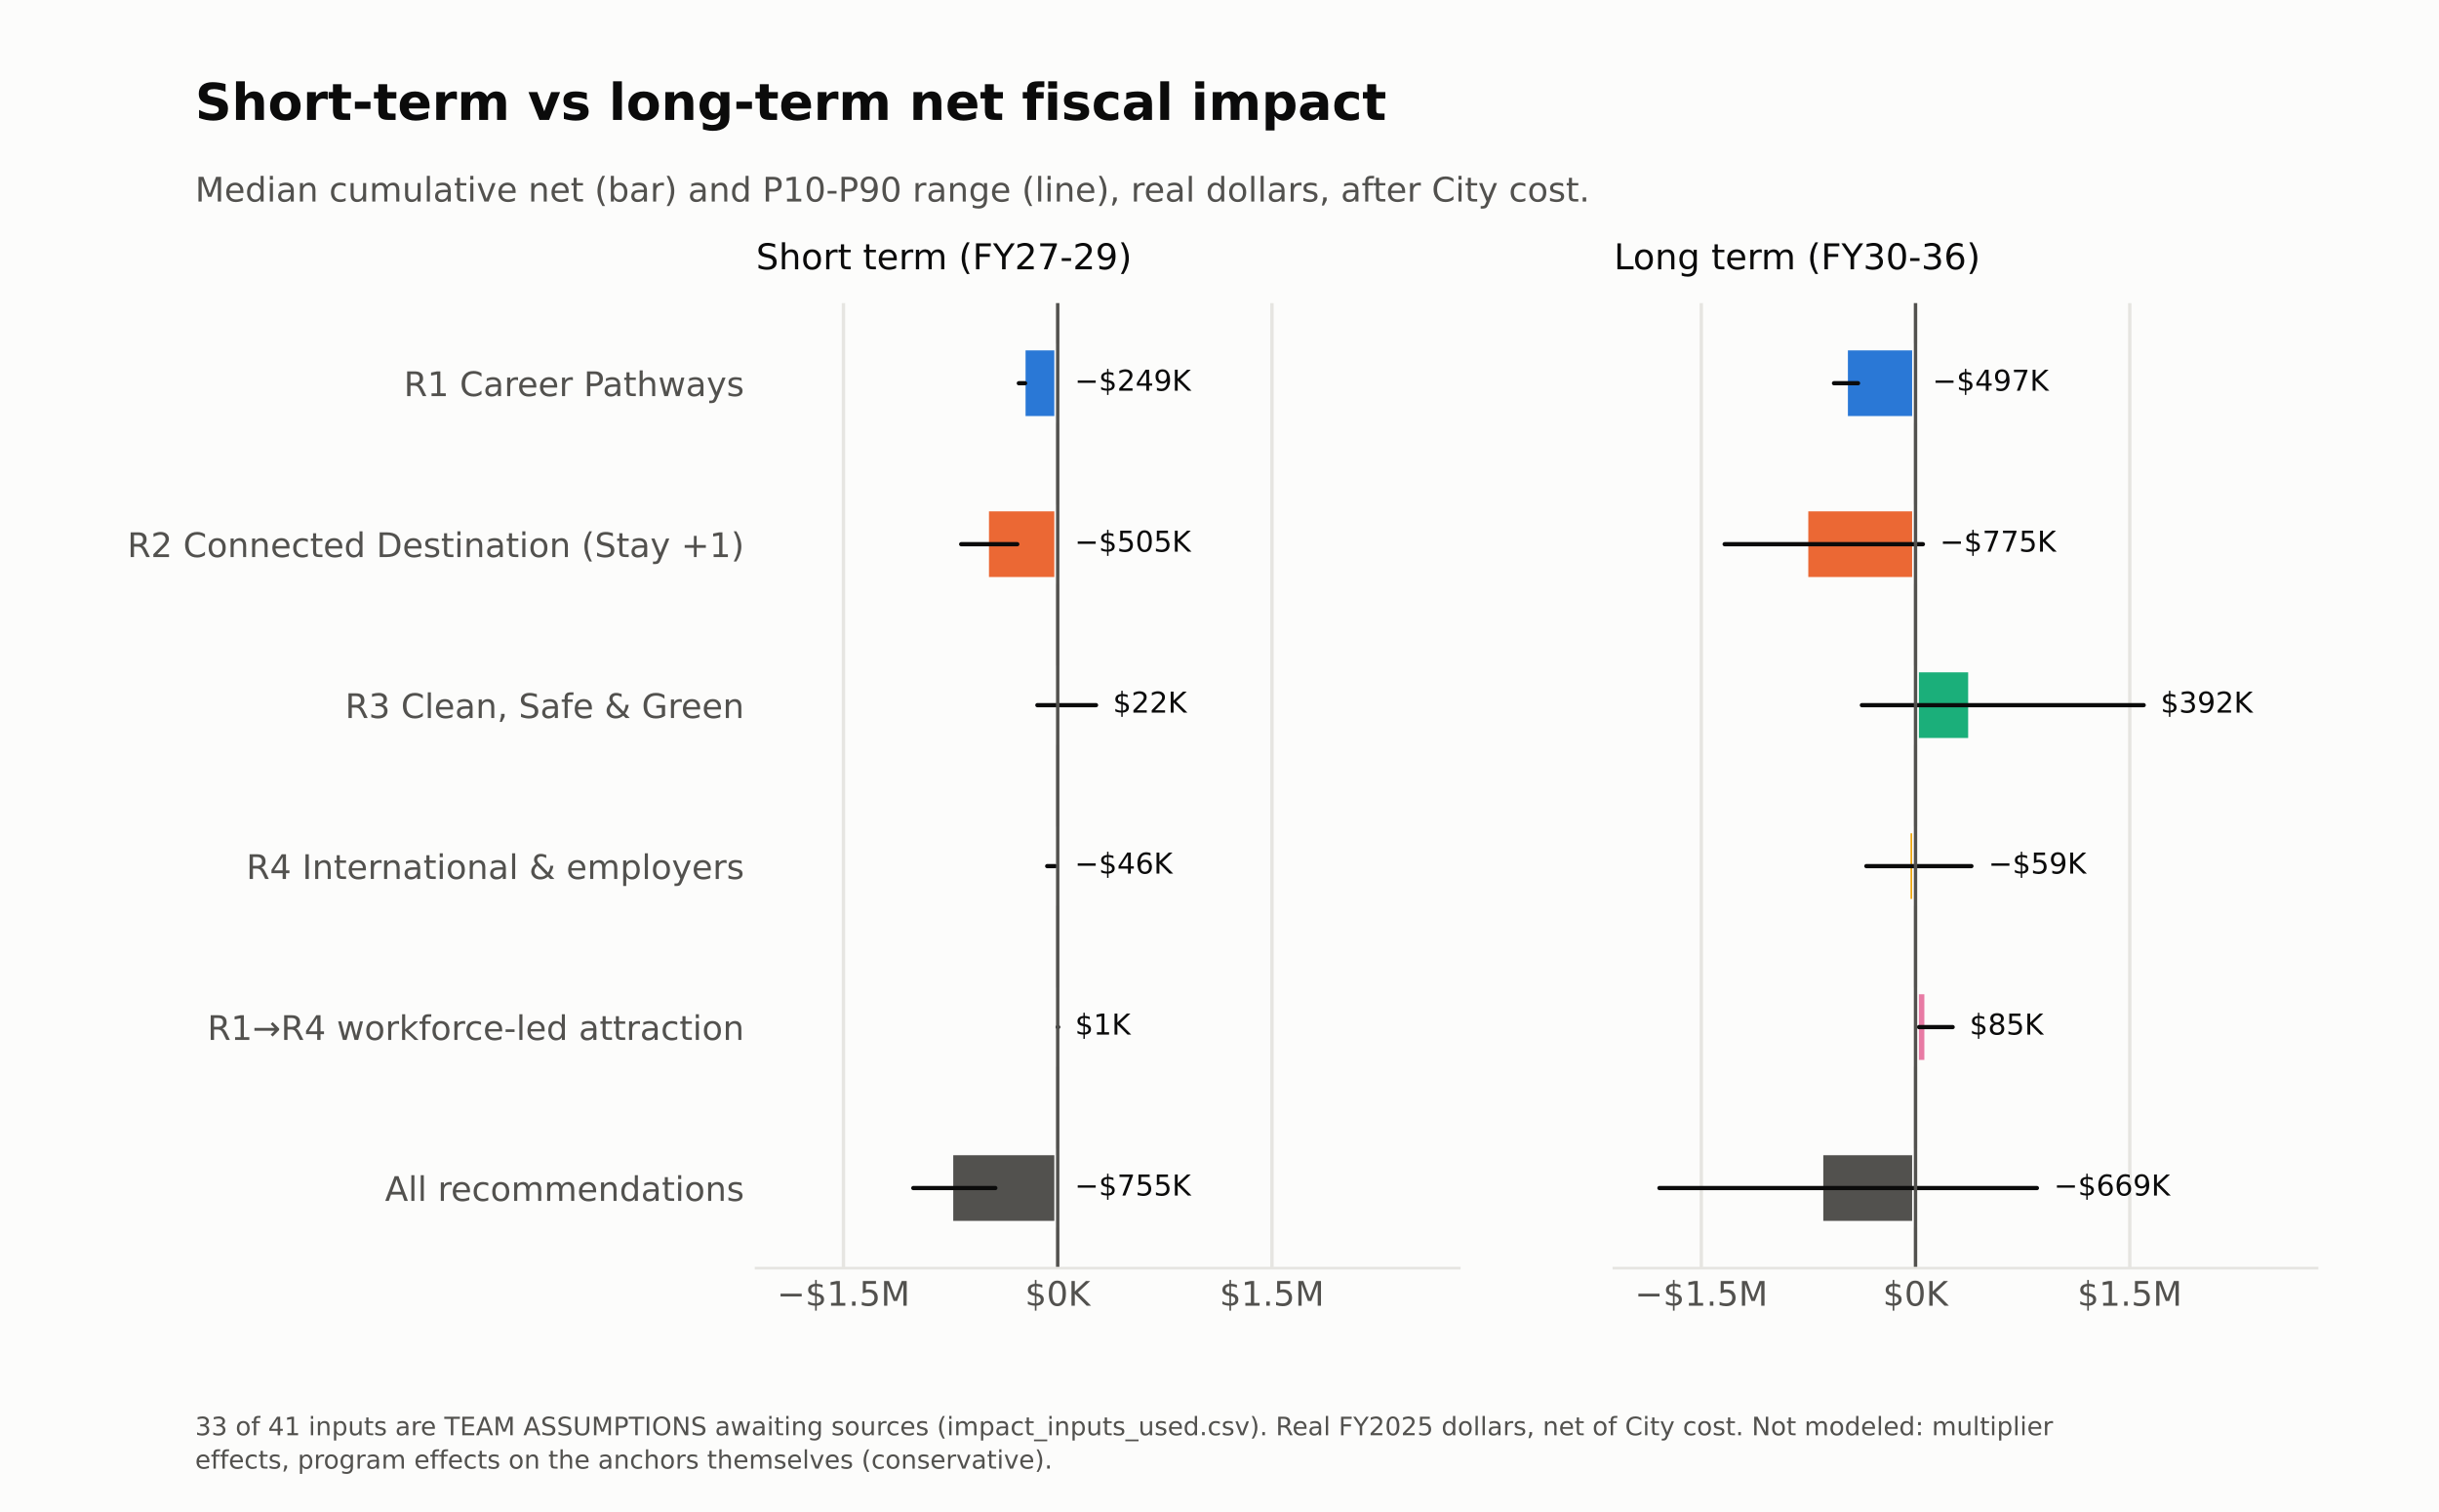
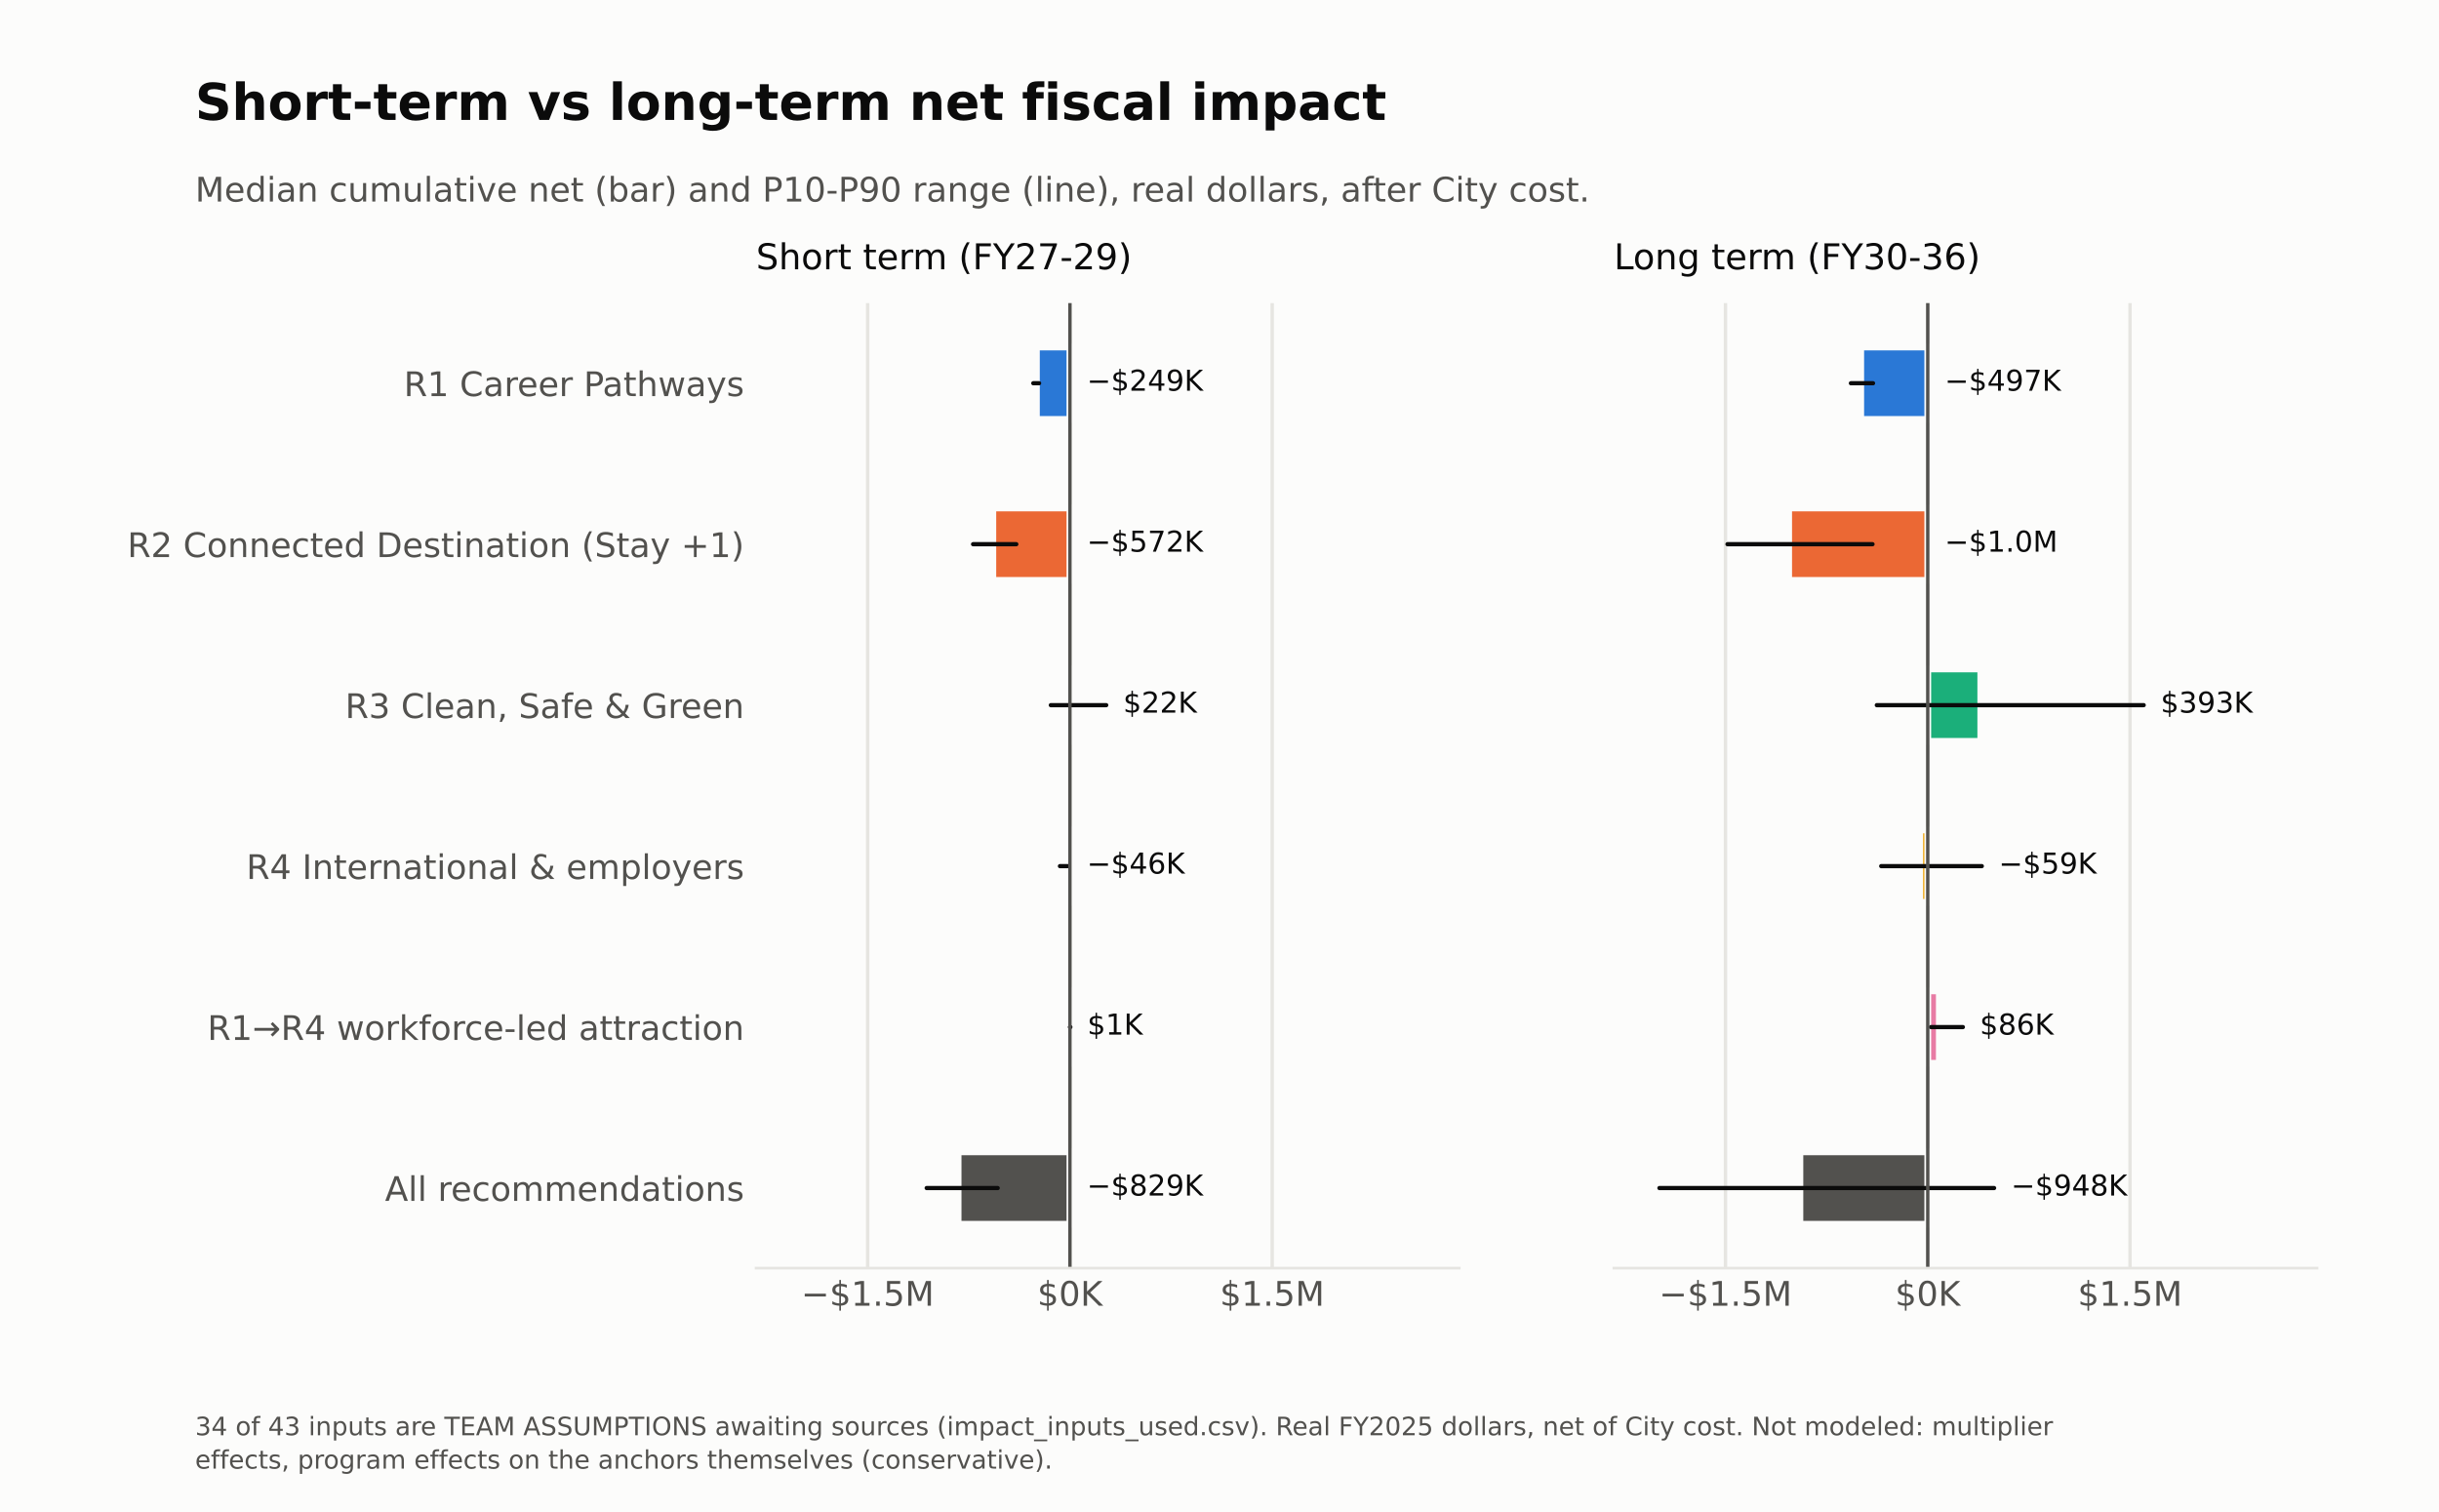
<svg xmlns="http://www.w3.org/2000/svg" width="720pt" height="446.4pt" viewBox="0 0 720 446.4" version="1.1">
  <defs>
    <style type="text/css">*{stroke-linejoin: round; stroke-linecap: butt}</style>
  </defs>
  <g id="figure_1">
    <g id="patch_1">
      <path d="M 0 446.4  L 720 446.4  L 720 0  L 0 0  z " style="fill: #fcfcfb" />
    </g>
    <g id="axes_1">
      <g id="patch_2">
        <path d="M 223.2 374.4  L 430.768 374.4  L 430.768 89.5  L 223.2 89.5  z " style="fill: #fcfcfb" />
      </g>
      <g id="matplotlib.axis_1">
        <g id="xtick_1">
          <g id="line2d_1">
-             <path d="M 248.992 374.4  L 248.992 89.5  " clip-path="url(#p7827987187)" style="fill: none; stroke: #e6e5e1; stroke-linecap: square" />
+             <path d="M 256.138 374.4  L 256.138 89.5  " clip-path="url(#p7827987187)" style="fill: none; stroke: #e6e5e1; stroke-linecap: square" />
          </g>
          <g id="line2d_2" />
          <g id="text_1">
-             <text style="font-size: 10px; font-family: 'DejaVu Sans', 'Bitstream Vera Sans', 'Computer Modern Sans Serif', 'Lucida Grande', 'Verdana', 'Geneva', 'Lucid', 'Arial', 'Helvetica', 'Avant Garde', sans-serif; text-anchor: middle; fill: #52514e" x="248.992" y="385.498" transform="rotate(-0 248.9922 385.4984)">−$1.5M</text>
+             <text style="font-size: 10px; font-family: 'DejaVu Sans', 'Bitstream Vera Sans', 'Computer Modern Sans Serif', 'Lucida Grande', 'Verdana', 'Geneva', 'Lucid', 'Arial', 'Helvetica', 'Avant Garde', sans-serif; text-anchor: middle; fill: #52514e" x="256.138" y="385.498" transform="rotate(-0 256.1379 385.4984)">−$1.5M</text>
          </g>
        </g>
        <g id="xtick_2">
          <g id="line2d_3">
-             <path d="M 312.237 374.4  L 312.237 89.5  " clip-path="url(#p7827987187)" style="fill: none; stroke: #e6e5e1; stroke-linecap: square" />
+             <path d="M 315.847 374.4  L 315.847 89.5  " clip-path="url(#p7827987187)" style="fill: none; stroke: #e6e5e1; stroke-linecap: square" />
          </g>
          <g id="line2d_4" />
          <g id="text_2">
-             <text style="font-size: 10px; font-family: 'DejaVu Sans', 'Bitstream Vera Sans', 'Computer Modern Sans Serif', 'Lucida Grande', 'Verdana', 'Geneva', 'Lucid', 'Arial', 'Helvetica', 'Avant Garde', sans-serif; text-anchor: middle; fill: #52514e" x="312.237" y="385.498" transform="rotate(-0 312.2367 385.4984)">$0K</text>
+             <text style="font-size: 10px; font-family: 'DejaVu Sans', 'Bitstream Vera Sans', 'Computer Modern Sans Serif', 'Lucida Grande', 'Verdana', 'Geneva', 'Lucid', 'Arial', 'Helvetica', 'Avant Garde', sans-serif; text-anchor: middle; fill: #52514e" x="315.847" y="385.498" transform="rotate(-0 315.8472 385.4984)">$0K</text>
          </g>
        </g>
        <g id="xtick_3">
          <g id="line2d_5">
-             <path d="M 375.481 374.4  L 375.481 89.5  " clip-path="url(#p7827987187)" style="fill: none; stroke: #e6e5e1; stroke-linecap: square" />
+             <path d="M 375.557 374.4  L 375.557 89.5  " clip-path="url(#p7827987187)" style="fill: none; stroke: #e6e5e1; stroke-linecap: square" />
          </g>
          <g id="line2d_6" />
          <g id="text_3">
-             <text style="font-size: 10px; font-family: 'DejaVu Sans', 'Bitstream Vera Sans', 'Computer Modern Sans Serif', 'Lucida Grande', 'Verdana', 'Geneva', 'Lucid', 'Arial', 'Helvetica', 'Avant Garde', sans-serif; text-anchor: middle; fill: #52514e" x="375.481" y="385.498" transform="rotate(-0 375.4812 385.4984)">$1.5M</text>
+             <text style="font-size: 10px; font-family: 'DejaVu Sans', 'Bitstream Vera Sans', 'Computer Modern Sans Serif', 'Lucida Grande', 'Verdana', 'Geneva', 'Lucid', 'Arial', 'Helvetica', 'Avant Garde', sans-serif; text-anchor: middle; fill: #52514e" x="375.557" y="385.498" transform="rotate(-0 375.5565 385.4984)">$1.5M</text>
          </g>
        </g>
      </g>
      <g id="matplotlib.axis_2">
        <g id="ytick_1">
          <g id="line2d_7" />
          <g id="text_4">
            <text style="font-size: 10px; font-family: 'DejaVu Sans', 'Bitstream Vera Sans', 'Computer Modern Sans Serif', 'Lucida Grande', 'Verdana', 'Geneva', 'Lucid', 'Arial', 'Helvetica', 'Avant Garde', sans-serif; text-anchor: end; fill: #52514e" x="219.7" y="116.942" transform="rotate(-0 219.7 116.9419)">R1 Career Pathways</text>
          </g>
        </g>
        <g id="ytick_2">
          <g id="line2d_8" />
          <g id="text_5">
            <text style="font-size: 10px; font-family: 'DejaVu Sans', 'Bitstream Vera Sans', 'Computer Modern Sans Serif', 'Lucida Grande', 'Verdana', 'Geneva', 'Lucid', 'Arial', 'Helvetica', 'Avant Garde', sans-serif; text-anchor: end; fill: #52514e" x="219.7" y="164.465" transform="rotate(-0 219.7 164.4648)">R2 Connected Destination (Stay +1)</text>
          </g>
        </g>
        <g id="ytick_3">
          <g id="line2d_9" />
          <g id="text_6">
            <text style="font-size: 10px; font-family: 'DejaVu Sans', 'Bitstream Vera Sans', 'Computer Modern Sans Serif', 'Lucida Grande', 'Verdana', 'Geneva', 'Lucid', 'Arial', 'Helvetica', 'Avant Garde', sans-serif; text-anchor: end; fill: #52514e" x="219.7" y="211.988" transform="rotate(-0 219.7 211.9878)">R3 Clean, Safe &amp; Green</text>
          </g>
        </g>
        <g id="ytick_4">
          <g id="line2d_10" />
          <g id="text_7">
            <text style="font-size: 10px; font-family: 'DejaVu Sans', 'Bitstream Vera Sans', 'Computer Modern Sans Serif', 'Lucida Grande', 'Verdana', 'Geneva', 'Lucid', 'Arial', 'Helvetica', 'Avant Garde', sans-serif; text-anchor: end; fill: #52514e" x="219.7" y="259.511" transform="rotate(-0 219.7 259.5107)">R4 International &amp; employers</text>
          </g>
        </g>
        <g id="ytick_5">
          <g id="line2d_11" />
          <g id="text_8">
            <text style="font-size: 10px; font-family: 'DejaVu Sans', 'Bitstream Vera Sans', 'Computer Modern Sans Serif', 'Lucida Grande', 'Verdana', 'Geneva', 'Lucid', 'Arial', 'Helvetica', 'Avant Garde', sans-serif; text-anchor: end; fill: #52514e" x="219.7" y="307.034" transform="rotate(-0 219.7 307.0336)">R1→R4 workforce-led attraction</text>
          </g>
        </g>
        <g id="ytick_6">
          <g id="line2d_12" />
          <g id="text_9">
            <text style="font-size: 10px; font-family: 'DejaVu Sans', 'Bitstream Vera Sans', 'Computer Modern Sans Serif', 'Lucida Grande', 'Verdana', 'Geneva', 'Lucid', 'Arial', 'Helvetica', 'Avant Garde', sans-serif; text-anchor: end; fill: #52514e" x="219.7" y="354.557" transform="rotate(-0 219.7 354.5566)">All recommendations</text>
          </g>
        </g>
      </g>
      <g id="patch_3">
-         <path d="M 312.237 123.835  L 301.749 123.835  L 301.749 102.45  L 312.237 102.45  z " clip-path="url(#p7827987187)" style="fill: #2a78d6; stroke: #fcfcfb; stroke-width: 2; stroke-linejoin: miter" />
+         <path d="M 315.847 123.835  L 305.948 123.835  L 305.948 102.45  L 315.847 102.45  z " clip-path="url(#p7827987187)" style="fill: #2a78d6; stroke: #fcfcfb; stroke-width: 2; stroke-linejoin: miter" />
      </g>
      <g id="patch_4">
-         <path d="M 312.237 171.358  L 290.947 171.358  L 290.947 149.973  L 312.237 149.973  z " clip-path="url(#p7827987187)" style="fill: #eb6834; stroke: #fcfcfb; stroke-width: 2; stroke-linejoin: miter" />
+         <path d="M 315.847 171.358  L 293.082 171.358  L 293.082 149.973  L 315.847 149.973  z " clip-path="url(#p7827987187)" style="fill: #eb6834; stroke: #fcfcfb; stroke-width: 2; stroke-linejoin: miter" />
      </g>
      <g id="patch_5">
-         <path d="M 312.237 218.881  L 313.148 218.881  L 313.148 197.496  L 312.237 197.496  z " clip-path="url(#p7827987187)" style="fill: #1baf7a; stroke: #fcfcfb; stroke-width: 2; stroke-linejoin: miter" />
+         <path d="M 315.847 218.881  L 316.719 218.881  L 316.719 197.496  L 315.847 197.496  z " clip-path="url(#p7827987187)" style="fill: #1baf7a; stroke: #fcfcfb; stroke-width: 2; stroke-linejoin: miter" />
      </g>
      <g id="patch_6">
-         <path d="M 312.237 266.404  L 310.296 266.404  L 310.296 245.019  L 312.237 245.019  z " clip-path="url(#p7827987187)" style="fill: #eda100; stroke: #fcfcfb; stroke-width: 2; stroke-linejoin: miter" />
+         <path d="M 315.847 266.404  L 314.03 266.404  L 314.03 245.019  L 315.847 245.019  z " clip-path="url(#p7827987187)" style="fill: #eda100; stroke: #fcfcfb; stroke-width: 2; stroke-linejoin: miter" />
      </g>
      <g id="patch_7">
-         <path d="M 312.237 313.927  L 312.28 313.927  L 312.28 292.542  L 312.237 292.542  z " clip-path="url(#p7827987187)" style="fill: #e87ba4; stroke: #fcfcfb; stroke-width: 2; stroke-linejoin: miter" />
+         <path d="M 315.847 313.927  L 315.889 313.927  L 315.889 292.542  L 315.847 292.542  z " clip-path="url(#p7827987187)" style="fill: #e87ba4; stroke: #fcfcfb; stroke-width: 2; stroke-linejoin: miter" />
      </g>
      <g id="patch_8">
-         <path d="M 312.237 361.45  L 280.399 361.45  L 280.399 340.065  L 312.237 340.065  z " clip-path="url(#p7827987187)" style="fill: #52514e; stroke: #fcfcfb; stroke-width: 2; stroke-linejoin: miter" />
+         <path d="M 315.847 361.45  L 282.833 361.45  L 282.833 340.065  L 315.847 340.065  z " clip-path="url(#p7827987187)" style="fill: #52514e; stroke: #fcfcfb; stroke-width: 2; stroke-linejoin: miter" />
      </g>
      <g id="line2d_13">
-         <path d="M 300.764 113.143  L 302.605 113.143  " clip-path="url(#p7827987187)" style="fill: none; stroke: #0b0b0b; stroke-width: 1.25; stroke-linecap: round" />
+         <path d="M 305.029 113.143  L 306.742 113.143  " clip-path="url(#p7827987187)" style="fill: none; stroke: #0b0b0b; stroke-width: 1.25; stroke-linecap: round" />
      </g>
      <g id="line2d_14">
-         <path d="M 283.738 160.666  L 300.303 160.666  " clip-path="url(#p7827987187)" style="fill: none; stroke: #0b0b0b; stroke-width: 1.25; stroke-linecap: round" />
+         <path d="M 287.255 160.666  L 300.012 160.666  " clip-path="url(#p7827987187)" style="fill: none; stroke: #0b0b0b; stroke-width: 1.25; stroke-linecap: round" />
      </g>
      <g id="line2d_15">
-         <path d="M 306.233 208.189  L 323.551 208.189  " clip-path="url(#p7827987187)" style="fill: none; stroke: #0b0b0b; stroke-width: 1.25; stroke-linecap: round" />
+         <path d="M 310.207 208.189  L 326.562 208.189  " clip-path="url(#p7827987187)" style="fill: none; stroke: #0b0b0b; stroke-width: 1.25; stroke-linecap: round" />
      </g>
      <g id="line2d_16">
-         <path d="M 309.137 255.711  L 311.487 255.711  " clip-path="url(#p7827987187)" style="fill: none; stroke: #0b0b0b; stroke-width: 1.25; stroke-linecap: round" />
+         <path d="M 312.901 255.711  L 315.124 255.711  " clip-path="url(#p7827987187)" style="fill: none; stroke: #0b0b0b; stroke-width: 1.25; stroke-linecap: round" />
      </g>
      <g id="line2d_17">
-         <path d="M 312.249 303.234  L 312.369 303.234  " clip-path="url(#p7827987187)" style="fill: none; stroke: #0b0b0b; stroke-width: 1.25; stroke-linecap: round" />
+         <path d="M 315.859 303.234  L 315.973 303.234  " clip-path="url(#p7827987187)" style="fill: none; stroke: #0b0b0b; stroke-width: 1.25; stroke-linecap: round" />
      </g>
      <g id="line2d_18">
-         <path d="M 269.611 350.757  L 293.822 350.757  " clip-path="url(#p7827987187)" style="fill: none; stroke: #0b0b0b; stroke-width: 1.25; stroke-linecap: round" />
+         <path d="M 273.56 350.757  L 294.522 350.757  " clip-path="url(#p7827987187)" style="fill: none; stroke: #0b0b0b; stroke-width: 1.25; stroke-linecap: round" />
      </g>
      <g id="line2d_19">
-         <path d="M 312.237 374.4  L 312.237 89.5  " clip-path="url(#p7827987187)" style="fill: none; stroke: #52514e; stroke-linecap: square" />
+         <path d="M 315.847 374.4  L 315.847 89.5  " clip-path="url(#p7827987187)" style="fill: none; stroke: #52514e; stroke-linecap: square" />
      </g>
      <g id="patch_9">
        <path d="M 223.2 374.4  L 430.768 374.4  " style="fill: none; stroke: #e6e5e1; stroke-width: 0.8; stroke-linejoin: miter; stroke-linecap: square" />
      </g>
      <g id="text_10">
-         <text style="font-size: 8.5px; font-family: 'DejaVu Sans', 'Bitstream Vera Sans', 'Computer Modern Sans Serif', 'Lucida Grande', 'Verdana', 'Geneva', 'Lucid', 'Arial', 'Helvetica', 'Avant Garde', sans-serif; text-anchor: start; fill: #0b0b0b" x="317.237" y="115.351" transform="rotate(-0 317.2367 115.351)">−$249K</text>
+         <text style="font-size: 8.5px; font-family: 'DejaVu Sans', 'Bitstream Vera Sans', 'Computer Modern Sans Serif', 'Lucida Grande', 'Verdana', 'Geneva', 'Lucid', 'Arial', 'Helvetica', 'Avant Garde', sans-serif; text-anchor: start; fill: #0b0b0b" x="320.847" y="115.351" transform="rotate(-0 320.8472 115.351)">−$249K</text>
      </g>
      <g id="text_11">
-         <text style="font-size: 8.5px; font-family: 'DejaVu Sans', 'Bitstream Vera Sans', 'Computer Modern Sans Serif', 'Lucida Grande', 'Verdana', 'Geneva', 'Lucid', 'Arial', 'Helvetica', 'Avant Garde', sans-serif; text-anchor: start; fill: #0b0b0b" x="317.237" y="162.874" transform="rotate(-0 317.2367 162.8739)">−$505K</text>
+         <text style="font-size: 8.5px; font-family: 'DejaVu Sans', 'Bitstream Vera Sans', 'Computer Modern Sans Serif', 'Lucida Grande', 'Verdana', 'Geneva', 'Lucid', 'Arial', 'Helvetica', 'Avant Garde', sans-serif; text-anchor: start; fill: #0b0b0b" x="320.847" y="162.874" transform="rotate(-0 320.8472 162.8739)">−$572K</text>
      </g>
      <g id="text_12">
-         <text style="font-size: 8.5px; font-family: 'DejaVu Sans', 'Bitstream Vera Sans', 'Computer Modern Sans Serif', 'Lucida Grande', 'Verdana', 'Geneva', 'Lucid', 'Arial', 'Helvetica', 'Avant Garde', sans-serif; text-anchor: start; fill: #0b0b0b" x="328.551" y="210.397" transform="rotate(-0 328.551 210.3969)">$22K</text>
+         <text style="font-size: 8.5px; font-family: 'DejaVu Sans', 'Bitstream Vera Sans', 'Computer Modern Sans Serif', 'Lucida Grande', 'Verdana', 'Geneva', 'Lucid', 'Arial', 'Helvetica', 'Avant Garde', sans-serif; text-anchor: start; fill: #0b0b0b" x="331.562" y="210.397" transform="rotate(-0 331.5619 210.3969)">$22K</text>
      </g>
      <g id="text_13">
-         <text style="font-size: 8.5px; font-family: 'DejaVu Sans', 'Bitstream Vera Sans', 'Computer Modern Sans Serif', 'Lucida Grande', 'Verdana', 'Geneva', 'Lucid', 'Arial', 'Helvetica', 'Avant Garde', sans-serif; text-anchor: start; fill: #0b0b0b" x="317.237" y="257.92" transform="rotate(-0 317.2367 257.9198)">−$46K</text>
+         <text style="font-size: 8.5px; font-family: 'DejaVu Sans', 'Bitstream Vera Sans', 'Computer Modern Sans Serif', 'Lucida Grande', 'Verdana', 'Geneva', 'Lucid', 'Arial', 'Helvetica', 'Avant Garde', sans-serif; text-anchor: start; fill: #0b0b0b" x="320.847" y="257.92" transform="rotate(-0 320.8472 257.9198)">−$46K</text>
      </g>
      <g id="text_14">
-         <text style="font-size: 8.5px; font-family: 'DejaVu Sans', 'Bitstream Vera Sans', 'Computer Modern Sans Serif', 'Lucida Grande', 'Verdana', 'Geneva', 'Lucid', 'Arial', 'Helvetica', 'Avant Garde', sans-serif; text-anchor: start; fill: #0b0b0b" x="317.369" y="305.443" transform="rotate(-0 317.3693 305.4427)">$1K</text>
+         <text style="font-size: 8.5px; font-family: 'DejaVu Sans', 'Bitstream Vera Sans', 'Computer Modern Sans Serif', 'Lucida Grande', 'Verdana', 'Geneva', 'Lucid', 'Arial', 'Helvetica', 'Avant Garde', sans-serif; text-anchor: start; fill: #0b0b0b" x="320.973" y="305.443" transform="rotate(-0 320.9732 305.4427)">$1K</text>
      </g>
      <g id="text_15">
-         <text style="font-size: 8.5px; font-family: 'DejaVu Sans', 'Bitstream Vera Sans', 'Computer Modern Sans Serif', 'Lucida Grande', 'Verdana', 'Geneva', 'Lucid', 'Arial', 'Helvetica', 'Avant Garde', sans-serif; text-anchor: start; fill: #0b0b0b" x="317.237" y="352.966" transform="rotate(-0 317.2367 352.9657)">−$755K</text>
+         <text style="font-size: 8.5px; font-family: 'DejaVu Sans', 'Bitstream Vera Sans', 'Computer Modern Sans Serif', 'Lucida Grande', 'Verdana', 'Geneva', 'Lucid', 'Arial', 'Helvetica', 'Avant Garde', sans-serif; text-anchor: start; fill: #0b0b0b" x="320.847" y="352.966" transform="rotate(-0 320.8472 352.9657)">−$829K</text>
      </g>
      <g id="text_16">
        <text style="font-size: 10.5px; font-family: 'DejaVu Sans', 'Bitstream Vera Sans', 'Computer Modern Sans Serif', 'Lucida Grande', 'Verdana', 'Geneva', 'Lucid', 'Arial', 'Helvetica', 'Avant Garde', sans-serif; text-anchor: start; fill: #0b0b0b" x="223.2" y="79.5" transform="rotate(-0 223.2 79.5)">Short term (FY27-29)</text>
      </g>
    </g>
    <g id="axes_2">
      <g id="patch_10">
        <path d="M 476.432 374.4  L 684 374.4  L 684 89.5  L 476.432 89.5  z " style="fill: #fcfcfb" />
      </g>
      <g id="matplotlib.axis_3">
        <g id="xtick_4">
          <g id="line2d_20">
-             <path d="M 502.225 374.4  L 502.225 89.5  " clip-path="url(#p187084e2e0)" style="fill: none; stroke: #e6e5e1; stroke-linecap: square" />
+             <path d="M 509.37 374.4  L 509.37 89.5  " clip-path="url(#p187084e2e0)" style="fill: none; stroke: #e6e5e1; stroke-linecap: square" />
          </g>
          <g id="line2d_21" />
          <g id="text_17">
-             <text style="font-size: 10px; font-family: 'DejaVu Sans', 'Bitstream Vera Sans', 'Computer Modern Sans Serif', 'Lucida Grande', 'Verdana', 'Geneva', 'Lucid', 'Arial', 'Helvetica', 'Avant Garde', sans-serif; text-anchor: middle; fill: #52514e" x="502.225" y="385.498" transform="rotate(-0 502.2247 385.4984)">−$1.5M</text>
+             <text style="font-size: 10px; font-family: 'DejaVu Sans', 'Bitstream Vera Sans', 'Computer Modern Sans Serif', 'Lucida Grande', 'Verdana', 'Geneva', 'Lucid', 'Arial', 'Helvetica', 'Avant Garde', sans-serif; text-anchor: middle; fill: #52514e" x="509.37" y="385.498" transform="rotate(-0 509.3703 385.4984)">−$1.5M</text>
          </g>
        </g>
        <g id="xtick_5">
          <g id="line2d_22">
-             <path d="M 565.469 374.4  L 565.469 89.5  " clip-path="url(#p187084e2e0)" style="fill: none; stroke: #e6e5e1; stroke-linecap: square" />
+             <path d="M 569.08 374.4  L 569.08 89.5  " clip-path="url(#p187084e2e0)" style="fill: none; stroke: #e6e5e1; stroke-linecap: square" />
          </g>
          <g id="line2d_23" />
          <g id="text_18">
-             <text style="font-size: 10px; font-family: 'DejaVu Sans', 'Bitstream Vera Sans', 'Computer Modern Sans Serif', 'Lucida Grande', 'Verdana', 'Geneva', 'Lucid', 'Arial', 'Helvetica', 'Avant Garde', sans-serif; text-anchor: middle; fill: #52514e" x="565.469" y="385.498" transform="rotate(-0 565.4691 385.4984)">$0K</text>
+             <text style="font-size: 10px; font-family: 'DejaVu Sans', 'Bitstream Vera Sans', 'Computer Modern Sans Serif', 'Lucida Grande', 'Verdana', 'Geneva', 'Lucid', 'Arial', 'Helvetica', 'Avant Garde', sans-serif; text-anchor: middle; fill: #52514e" x="569.08" y="385.498" transform="rotate(-0 569.0796 385.4984)">$0K</text>
          </g>
        </g>
        <g id="xtick_6">
          <g id="line2d_24">
-             <path d="M 628.714 374.4  L 628.714 89.5  " clip-path="url(#p187084e2e0)" style="fill: none; stroke: #e6e5e1; stroke-linecap: square" />
+             <path d="M 628.789 374.4  L 628.789 89.5  " clip-path="url(#p187084e2e0)" style="fill: none; stroke: #e6e5e1; stroke-linecap: square" />
          </g>
          <g id="line2d_25" />
          <g id="text_19">
-             <text style="font-size: 10px; font-family: 'DejaVu Sans', 'Bitstream Vera Sans', 'Computer Modern Sans Serif', 'Lucida Grande', 'Verdana', 'Geneva', 'Lucid', 'Arial', 'Helvetica', 'Avant Garde', sans-serif; text-anchor: middle; fill: #52514e" x="628.714" y="385.498" transform="rotate(-0 628.7136 385.4984)">$1.5M</text>
+             <text style="font-size: 10px; font-family: 'DejaVu Sans', 'Bitstream Vera Sans', 'Computer Modern Sans Serif', 'Lucida Grande', 'Verdana', 'Geneva', 'Lucid', 'Arial', 'Helvetica', 'Avant Garde', sans-serif; text-anchor: middle; fill: #52514e" x="628.789" y="385.498" transform="rotate(-0 628.7889 385.4984)">$1.5M</text>
          </g>
        </g>
      </g>
      <g id="matplotlib.axis_4">
        <g id="ytick_7">
          <g id="line2d_26" />
        </g>
        <g id="ytick_8">
          <g id="line2d_27" />
        </g>
        <g id="ytick_9">
          <g id="line2d_28" />
        </g>
        <g id="ytick_10">
          <g id="line2d_29" />
        </g>
        <g id="ytick_11">
          <g id="line2d_30" />
        </g>
        <g id="ytick_12">
          <g id="line2d_31" />
        </g>
      </g>
      <g id="patch_11">
-         <path d="M 565.469 123.835  L 544.504 123.835  L 544.504 102.45  L 565.469 102.45  z " clip-path="url(#p187084e2e0)" style="fill: #2a78d6; stroke: #fcfcfb; stroke-width: 2; stroke-linejoin: miter" />
+         <path d="M 569.08 123.835  L 549.287 123.835  L 549.287 102.45  L 569.08 102.45  z " clip-path="url(#p187084e2e0)" style="fill: #2a78d6; stroke: #fcfcfb; stroke-width: 2; stroke-linejoin: miter" />
      </g>
      <g id="patch_12">
-         <path d="M 565.469 171.358  L 532.814 171.358  L 532.814 149.973  L 565.469 149.973  z " clip-path="url(#p187084e2e0)" style="fill: #eb6834; stroke: #fcfcfb; stroke-width: 2; stroke-linejoin: miter" />
+         <path d="M 569.08 171.358  L 528.014 171.358  L 528.014 149.973  L 569.08 149.973  z " clip-path="url(#p187084e2e0)" style="fill: #eb6834; stroke: #fcfcfb; stroke-width: 2; stroke-linejoin: miter" />
      </g>
      <g id="patch_13">
-         <path d="M 565.469 218.881  L 582.008 218.881  L 582.008 197.496  L 565.469 197.496  z " clip-path="url(#p187084e2e0)" style="fill: #1baf7a; stroke: #fcfcfb; stroke-width: 2; stroke-linejoin: miter" />
+         <path d="M 569.08 218.881  L 584.736 218.881  L 584.736 197.496  L 569.08 197.496  z " clip-path="url(#p187084e2e0)" style="fill: #1baf7a; stroke: #fcfcfb; stroke-width: 2; stroke-linejoin: miter" />
      </g>
      <g id="patch_14">
-         <path d="M 565.469 266.404  L 562.994 266.404  L 562.994 245.019  L 565.469 245.019  z " clip-path="url(#p187084e2e0)" style="fill: #eda100; stroke: #fcfcfb; stroke-width: 2; stroke-linejoin: miter" />
+         <path d="M 569.08 266.404  L 566.715 266.404  L 566.715 245.019  L 569.08 245.019  z " clip-path="url(#p187084e2e0)" style="fill: #eda100; stroke: #fcfcfb; stroke-width: 2; stroke-linejoin: miter" />
      </g>
      <g id="patch_15">
-         <path d="M 565.469 313.927  L 569.073 313.927  L 569.073 292.542  L 565.469 292.542  z " clip-path="url(#p187084e2e0)" style="fill: #e87ba4; stroke: #fcfcfb; stroke-width: 2; stroke-linejoin: miter" />
+         <path d="M 569.08 313.927  L 572.495 313.927  L 572.495 292.542  L 569.08 292.542  z " clip-path="url(#p187084e2e0)" style="fill: #e87ba4; stroke: #fcfcfb; stroke-width: 2; stroke-linejoin: miter" />
      </g>
      <g id="patch_16">
-         <path d="M 565.469 361.45  L 537.243 361.45  L 537.243 340.065  L 565.469 340.065  z " clip-path="url(#p187084e2e0)" style="fill: #52514e; stroke: #fcfcfb; stroke-width: 2; stroke-linejoin: miter" />
+         <path d="M 569.08 361.45  L 531.335 361.45  L 531.335 340.065  L 569.08 340.065  z " clip-path="url(#p187084e2e0)" style="fill: #52514e; stroke: #fcfcfb; stroke-width: 2; stroke-linejoin: miter" />
      </g>
      <g id="line2d_32">
-         <path d="M 541.405 113.143  L 548.496 113.143  " clip-path="url(#p187084e2e0)" style="fill: none; stroke: #0b0b0b; stroke-width: 1.25; stroke-linecap: round" />
+         <path d="M 546.393 113.143  L 552.925 113.143  " clip-path="url(#p187084e2e0)" style="fill: none; stroke: #0b0b0b; stroke-width: 1.25; stroke-linecap: round" />
      </g>
      <g id="line2d_33">
-         <path d="M 509.122 160.666  L 567.649 160.666  " clip-path="url(#p187084e2e0)" style="fill: none; stroke: #0b0b0b; stroke-width: 1.25; stroke-linecap: round" />
+         <path d="M 509.961 160.666  L 552.768 160.666  " clip-path="url(#p187084e2e0)" style="fill: none; stroke: #0b0b0b; stroke-width: 1.25; stroke-linecap: round" />
      </g>
      <g id="line2d_34">
-         <path d="M 549.637 208.189  L 632.823 208.189  " clip-path="url(#p187084e2e0)" style="fill: none; stroke: #0b0b0b; stroke-width: 1.25; stroke-linecap: round" />
+         <path d="M 554.043 208.189  L 632.823 208.189  " clip-path="url(#p187084e2e0)" style="fill: none; stroke: #0b0b0b; stroke-width: 1.25; stroke-linecap: round" />
      </g>
      <g id="line2d_35">
-         <path d="M 550.956 255.711  L 581.97 255.711  " clip-path="url(#p187084e2e0)" style="fill: none; stroke: #0b0b0b; stroke-width: 1.25; stroke-linecap: round" />
+         <path d="M 555.341 255.711  L 585.034 255.711  " clip-path="url(#p187084e2e0)" style="fill: none; stroke: #0b0b0b; stroke-width: 1.25; stroke-linecap: round" />
      </g>
      <g id="line2d_36">
-         <path d="M 566.486 303.234  L 576.43 303.234  " clip-path="url(#p187084e2e0)" style="fill: none; stroke: #0b0b0b; stroke-width: 1.25; stroke-linecap: round" />
+         <path d="M 570.034 303.234  L 579.446 303.234  " clip-path="url(#p187084e2e0)" style="fill: none; stroke: #0b0b0b; stroke-width: 1.25; stroke-linecap: round" />
      </g>
      <g id="line2d_37">
-         <path d="M 489.87 350.757  L 601.3 350.757  " clip-path="url(#p187084e2e0)" style="fill: none; stroke: #0b0b0b; stroke-width: 1.25; stroke-linecap: round" />
+         <path d="M 489.87 350.757  L 588.665 350.757  " clip-path="url(#p187084e2e0)" style="fill: none; stroke: #0b0b0b; stroke-width: 1.25; stroke-linecap: round" />
      </g>
      <g id="line2d_38">
-         <path d="M 565.469 374.4  L 565.469 89.5  " clip-path="url(#p187084e2e0)" style="fill: none; stroke: #52514e; stroke-linecap: square" />
+         <path d="M 569.08 374.4  L 569.08 89.5  " clip-path="url(#p187084e2e0)" style="fill: none; stroke: #52514e; stroke-linecap: square" />
      </g>
      <g id="patch_17">
        <path d="M 476.432 374.4  L 684 374.4  " style="fill: none; stroke: #e6e5e1; stroke-width: 0.8; stroke-linejoin: miter; stroke-linecap: square" />
      </g>
      <g id="text_20">
-         <text style="font-size: 8.5px; font-family: 'DejaVu Sans', 'Bitstream Vera Sans', 'Computer Modern Sans Serif', 'Lucida Grande', 'Verdana', 'Geneva', 'Lucid', 'Arial', 'Helvetica', 'Avant Garde', sans-serif; text-anchor: start; fill: #0b0b0b" x="570.469" y="115.351" transform="rotate(-0 570.4691 115.351)">−$497K</text>
+         <text style="font-size: 8.5px; font-family: 'DejaVu Sans', 'Bitstream Vera Sans', 'Computer Modern Sans Serif', 'Lucida Grande', 'Verdana', 'Geneva', 'Lucid', 'Arial', 'Helvetica', 'Avant Garde', sans-serif; text-anchor: start; fill: #0b0b0b" x="574.08" y="115.351" transform="rotate(-0 574.0796 115.351)">−$497K</text>
      </g>
      <g id="text_21">
-         <text style="font-size: 8.5px; font-family: 'DejaVu Sans', 'Bitstream Vera Sans', 'Computer Modern Sans Serif', 'Lucida Grande', 'Verdana', 'Geneva', 'Lucid', 'Arial', 'Helvetica', 'Avant Garde', sans-serif; text-anchor: start; fill: #0b0b0b" x="572.649" y="162.874" transform="rotate(-0 572.6491 162.8739)">−$775K</text>
+         <text style="font-size: 8.5px; font-family: 'DejaVu Sans', 'Bitstream Vera Sans', 'Computer Modern Sans Serif', 'Lucida Grande', 'Verdana', 'Geneva', 'Lucid', 'Arial', 'Helvetica', 'Avant Garde', sans-serif; text-anchor: start; fill: #0b0b0b" x="574.08" y="162.874" transform="rotate(-0 574.0796 162.8739)">−$1.0M</text>
      </g>
      <g id="text_22">
-         <text style="font-size: 8.5px; font-family: 'DejaVu Sans', 'Bitstream Vera Sans', 'Computer Modern Sans Serif', 'Lucida Grande', 'Verdana', 'Geneva', 'Lucid', 'Arial', 'Helvetica', 'Avant Garde', sans-serif; text-anchor: start; fill: #0b0b0b" x="637.823" y="210.397" transform="rotate(-0 637.8229 210.3969)">$392K</text>
+         <text style="font-size: 8.5px; font-family: 'DejaVu Sans', 'Bitstream Vera Sans', 'Computer Modern Sans Serif', 'Lucida Grande', 'Verdana', 'Geneva', 'Lucid', 'Arial', 'Helvetica', 'Avant Garde', sans-serif; text-anchor: start; fill: #0b0b0b" x="637.823" y="210.397" transform="rotate(-0 637.8229 210.3969)">$393K</text>
      </g>
      <g id="text_23">
-         <text style="font-size: 8.5px; font-family: 'DejaVu Sans', 'Bitstream Vera Sans', 'Computer Modern Sans Serif', 'Lucida Grande', 'Verdana', 'Geneva', 'Lucid', 'Arial', 'Helvetica', 'Avant Garde', sans-serif; text-anchor: start; fill: #0b0b0b" x="586.97" y="257.92" transform="rotate(-0 586.9696 257.9198)">−$59K</text>
+         <text style="font-size: 8.5px; font-family: 'DejaVu Sans', 'Bitstream Vera Sans', 'Computer Modern Sans Serif', 'Lucida Grande', 'Verdana', 'Geneva', 'Lucid', 'Arial', 'Helvetica', 'Avant Garde', sans-serif; text-anchor: start; fill: #0b0b0b" x="590.034" y="257.92" transform="rotate(-0 590.034 257.9198)">−$59K</text>
      </g>
      <g id="text_24">
-         <text style="font-size: 8.5px; font-family: 'DejaVu Sans', 'Bitstream Vera Sans', 'Computer Modern Sans Serif', 'Lucida Grande', 'Verdana', 'Geneva', 'Lucid', 'Arial', 'Helvetica', 'Avant Garde', sans-serif; text-anchor: start; fill: #0b0b0b" x="581.43" y="305.443" transform="rotate(-0 581.43 305.4427)">$85K</text>
+         <text style="font-size: 8.5px; font-family: 'DejaVu Sans', 'Bitstream Vera Sans', 'Computer Modern Sans Serif', 'Lucida Grande', 'Verdana', 'Geneva', 'Lucid', 'Arial', 'Helvetica', 'Avant Garde', sans-serif; text-anchor: start; fill: #0b0b0b" x="584.446" y="305.443" transform="rotate(-0 584.4464 305.4427)">$86K</text>
      </g>
      <g id="text_25">
-         <text style="font-size: 8.5px; font-family: 'DejaVu Sans', 'Bitstream Vera Sans', 'Computer Modern Sans Serif', 'Lucida Grande', 'Verdana', 'Geneva', 'Lucid', 'Arial', 'Helvetica', 'Avant Garde', sans-serif; text-anchor: start; fill: #0b0b0b" x="606.3" y="352.966" transform="rotate(-0 606.3004 352.9657)">−$669K</text>
+         <text style="font-size: 8.5px; font-family: 'DejaVu Sans', 'Bitstream Vera Sans', 'Computer Modern Sans Serif', 'Lucida Grande', 'Verdana', 'Geneva', 'Lucid', 'Arial', 'Helvetica', 'Avant Garde', sans-serif; text-anchor: start; fill: #0b0b0b" x="593.665" y="352.966" transform="rotate(-0 593.6646 352.9657)">−$948K</text>
      </g>
      <g id="text_26">
        <text style="font-size: 10.5px; font-family: 'DejaVu Sans', 'Bitstream Vera Sans', 'Computer Modern Sans Serif', 'Lucida Grande', 'Verdana', 'Geneva', 'Lucid', 'Arial', 'Helvetica', 'Avant Garde', sans-serif; text-anchor: start; fill: #0b0b0b" x="476.432" y="79.5" transform="rotate(-0 476.4324 79.5)">Long term (FY30-36)</text>
      </g>
    </g>
    <g id="text_27">
      <text style="font-weight: 700; font-size: 15px; font-family: 'DejaVu Sans', 'Bitstream Vera Sans', 'Computer Modern Sans Serif', 'Lucida Grande', 'Verdana', 'Geneva', 'Lucid', 'Arial', 'Helvetica', 'Avant Garde', sans-serif; text-anchor: start; fill: #0b0b0b" x="57.6" y="35.398" transform="rotate(-0 57.6 35.39766)">Short-term vs long-term net fiscal impact</text>
    </g>
    <g id="text_28">
      <text style="font-size: 10px; font-family: 'DejaVu Sans', 'Bitstream Vera Sans', 'Computer Modern Sans Serif', 'Lucida Grande', 'Verdana', 'Geneva', 'Lucid', 'Arial', 'Helvetica', 'Avant Garde', sans-serif; text-anchor: start; fill: #52514e" x="57.6" y="59.509" transform="rotate(-0 57.6 59.50937)">Median cumulative net (bar) and P10-P90 range (line), real dollars, after City cost.</text>
    </g>
    <g id="text_29">
-       <text style="font-size: 7.5px; font-family: 'DejaVu Sans', 'Bitstream Vera Sans', 'Computer Modern Sans Serif', 'Lucida Grande', 'Verdana', 'Geneva', 'Lucid', 'Arial', 'Helvetica', 'Avant Garde', sans-serif; fill: #52514e" transform="translate(57.6 423.7402)">33 of 41 inputs are TEAM ASSUMPTIONS awaiting sources (impact_inputs_used.csv). Real FY2025 dollars, net of City cost. Not modeled: multiplier</text>
+       <text style="font-size: 7.5px; font-family: 'DejaVu Sans', 'Bitstream Vera Sans', 'Computer Modern Sans Serif', 'Lucida Grande', 'Verdana', 'Geneva', 'Lucid', 'Arial', 'Helvetica', 'Avant Garde', sans-serif; fill: #52514e" transform="translate(57.6 423.7402)">34 of 43 inputs are TEAM ASSUMPTIONS awaiting sources (impact_inputs_used.csv). Real FY2025 dollars, net of City cost. Not modeled: multiplier</text>
      <text style="font-size: 7.5px; font-family: 'DejaVu Sans', 'Bitstream Vera Sans', 'Computer Modern Sans Serif', 'Lucida Grande', 'Verdana', 'Geneva', 'Lucid', 'Arial', 'Helvetica', 'Avant Garde', sans-serif; fill: #52514e" transform="translate(57.6 433.5945)">effects, program effects on the anchors themselves (conservative).</text>
    </g>
  </g>
  <defs>
    <clipPath id="p7827987187">
      <rect x="223.2" y="89.5" width="207.568" height="284.9" />
    </clipPath>
    <clipPath id="p187084e2e0">
      <rect x="476.432" y="89.5" width="207.568" height="284.9" />
    </clipPath>
  </defs>
</svg>
